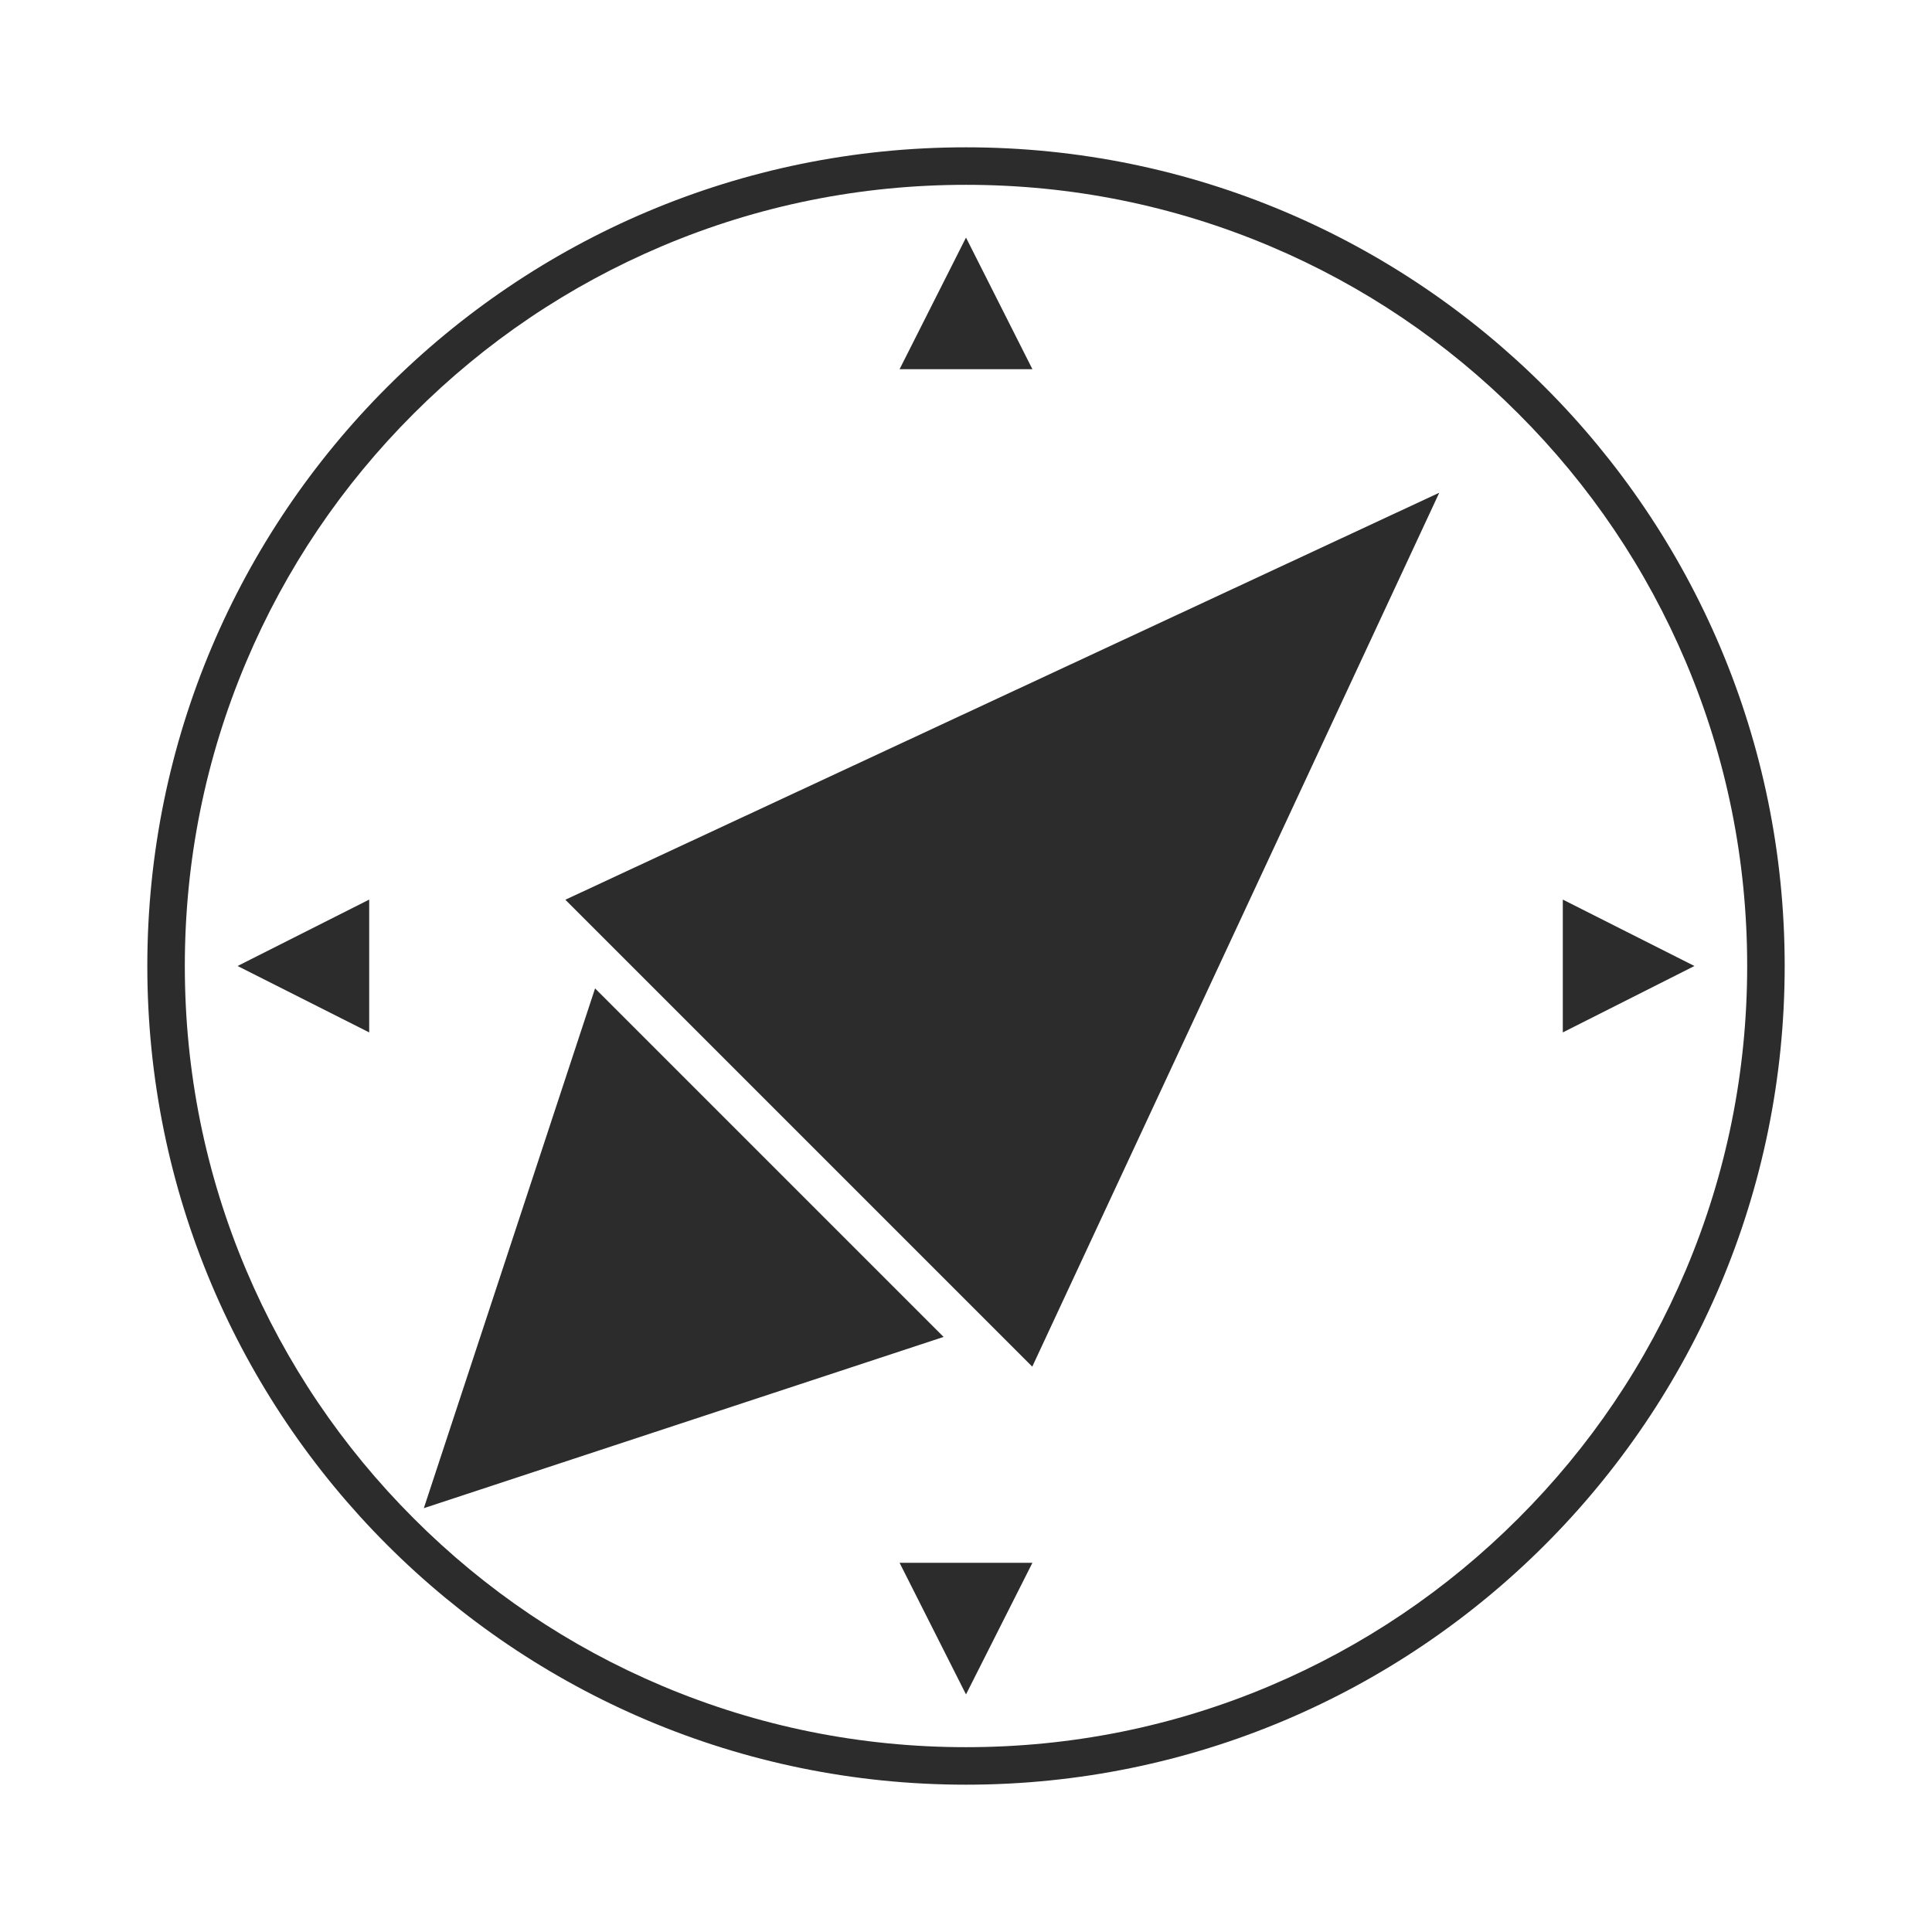
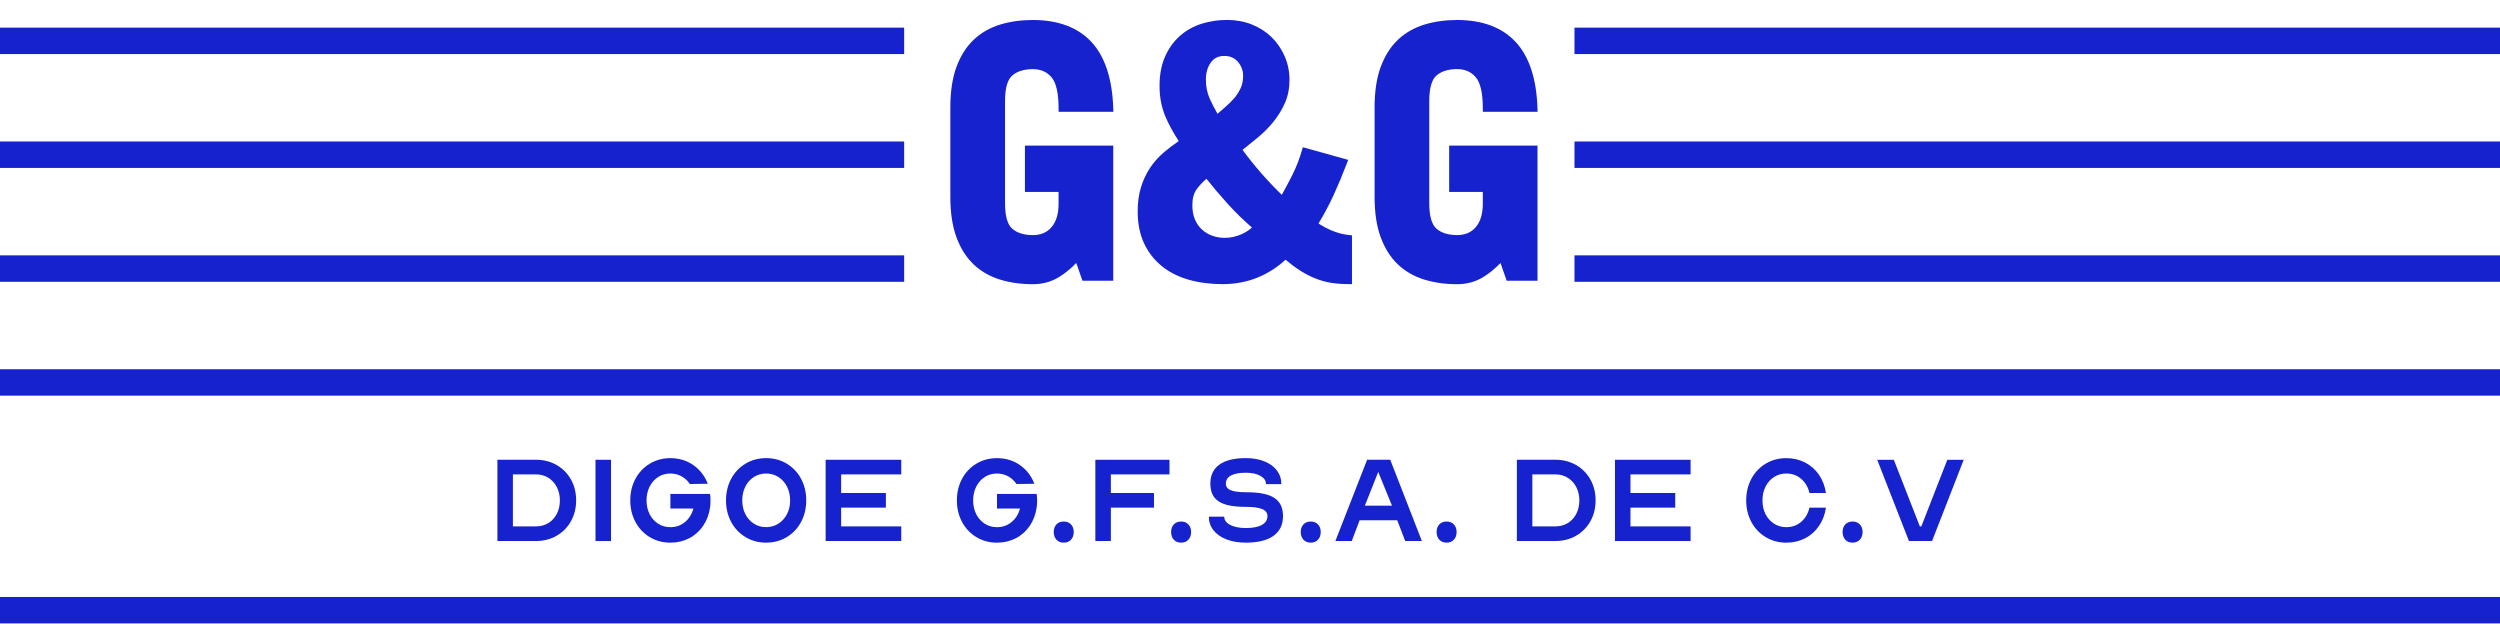
- <svg xmlns="http://www.w3.org/2000/svg" id="Capa_3" data-name="Capa 3" viewBox="0 0 256 256">
+ <svg xmlns="http://www.w3.org/2000/svg" id="Capa_1" data-name="Capa 1" viewBox="224.77 356 1470.39 366.65" preserveAspectRatio="xMinYMid meet">
  <defs>
    <style>
      .cls-1 {
-         fill: #2c2c2c;
+         fill: #1522cd;
      }
    </style>
  </defs>
-   <polygon class="cls-1" points="190.71 65.29 136.78 181.09 74.91 119.22 190.71 65.29" />
-   <polygon class="cls-1" points="56.16 199.84 78.85 130.97 125.03 177.15 56.16 199.84" />
-   <polygon class="cls-1" points="128 224.52 119.2 207.08 136.8 207.08 128 224.52" />
-   <path class="cls-1" d="M128,24.49c13.98,0,27.53,2.74,40.29,8.13,12.33,5.21,23.4,12.68,32.9,22.19,9.51,9.51,16.97,20.58,22.19,32.9,5.4,12.76,8.13,26.31,8.13,40.29s-2.74,27.53-8.13,40.29c-5.21,12.33-12.68,23.4-22.19,32.9-9.51,9.51-20.58,16.97-32.9,22.19-12.76,5.4-26.31,8.13-40.29,8.13s-27.53-2.74-40.29-8.13c-12.33-5.21-23.4-12.68-32.9-22.19-9.51-9.51-16.97-20.58-22.19-32.9-5.4-12.76-8.13-26.31-8.13-40.29s2.74-27.53,8.13-40.29c5.21-12.33,12.68-23.4,22.19-32.9,9.51-9.51,20.58-16.97,32.9-22.19,12.76-5.4,26.31-8.13,40.29-8.13M128,19.52c-59.91,0-108.48,48.57-108.48,108.48s48.57,108.48,108.48,108.48,108.48-48.57,108.48-108.48S187.91,19.52,128,19.52h0Z" />
-   <polygon class="cls-1" points="224.52 128 207.08 136.8 207.08 119.2 224.52 128" />
-   <polygon class="cls-1" points="128 31.48 136.8 48.92 119.2 48.92 128 31.48" />
-   <polygon class="cls-1" points="31.48 128 48.92 119.2 48.92 136.8 31.48 128" />
+   <path class="cls-1" d="M560.58,662.55c2.03-3.65,3.05-7.73,3.05-12.24s-1.02-8.65-3.05-12.28c-2.03-3.63-4.85-6.47-8.45-8.53-3.6-2.06-7.63-3.09-12.09-3.09h-22.72v47.79h22.72c4.46,0,8.49-1.03,12.09-3.09,3.6-2.06,6.42-4.91,8.45-8.56ZM547.27,663.65c-2.13,1.3-4.55,1.95-7.24,1.95h-13.6v-30.58h13.6c2.69,0,5.11.66,7.24,1.99,2.13,1.32,3.8,3.15,5,5.48,1.2,2.33,1.8,4.94,1.8,7.83s-.6,5.58-1.8,7.9c-1.2,2.33-2.87,4.14-5,5.44Z" />
+   <rect class="cls-1" x="575.02" y="626.42" width="9.12" height="47.79" />
+   <path class="cls-1" d="M611.82,636.56c2.13-1.37,4.55-2.06,7.24-2.06,2.35,0,4.52.54,6.51,1.62,1.98,1.08,3.64,2.6,4.96,4.56l10.51-.15c-1.76-4.61-4.6-8.27-8.49-10.99-3.9-2.72-8.39-4.08-13.49-4.08-4.46,0-8.49,1.08-12.09,3.23-3.6,2.16-6.42,5.12-8.45,8.9-2.03,3.77-3.05,8.01-3.05,12.72s1.02,8.94,3.05,12.72c2.03,3.77,4.85,6.74,8.45,8.9,3.6,2.16,7.63,3.24,12.09,3.24,4.02,0,7.69-.86,11.03-2.57,3.33-1.71,6.06-4.14,8.2-7.28,2.13-3.14,3.49-6.71,4.08-10.73.2-1.18.29-2.6.29-4.26,0-1.42-.1-2.7-.29-3.82h-23.31v8.6h13.53c-.88,3.28-2.54,5.93-4.96,7.94-2.43,2.01-5.28,3.01-8.56,3.01-2.7,0-5.11-.69-7.24-2.06-2.13-1.37-3.8-3.25-5-5.62-1.2-2.38-1.8-5.06-1.8-8.05s.6-5.69,1.8-8.09c1.2-2.4,2.87-4.29,5-5.66Z" />
+   <path class="cls-1" d="M663.28,671.92c3.6,2.16,7.63,3.24,12.09,3.24s8.49-1.08,12.09-3.24c3.6-2.16,6.42-5.12,8.45-8.9,2.03-3.77,3.05-8.01,3.05-12.72s-1.02-8.94-3.05-12.72c-2.03-3.77-4.85-6.74-8.45-8.9-3.6-2.16-7.63-3.23-12.09-3.23s-8.49,1.08-12.09,3.23c-3.6,2.16-6.42,5.12-8.45,8.9-2.03,3.77-3.05,8.01-3.05,12.72s1.02,8.94,3.05,12.72c2.03,3.77,4.85,6.74,8.45,8.9ZM663.13,642.22c1.2-2.4,2.87-4.29,5-5.66,2.13-1.37,4.55-2.06,7.24-2.06s5.11.69,7.24,2.06c2.13,1.37,3.81,3.26,5.04,5.66,1.22,2.4,1.84,5.1,1.84,8.09s-.61,5.67-1.84,8.05c-1.23,2.38-2.9,4.25-5.04,5.62-2.13,1.37-4.55,2.06-7.24,2.06s-5.11-.69-7.24-2.06c-2.13-1.37-3.8-3.25-5-5.62-1.2-2.38-1.8-5.06-1.8-8.05s.6-5.69,1.8-8.09Z" />
+   <polygon class="cls-1" points="754.85 635.02 754.85 626.42 710.37 626.42 710.37 674.2 754.85 674.2 754.85 665.6 719.48 665.6 719.48 654.57 745.8 654.57 745.8 645.97 719.48 645.97 719.48 635.02 754.85 635.02" />
+   <path class="cls-1" d="M803.92,636.56c2.13-1.37,4.55-2.06,7.24-2.06,2.35,0,4.52.54,6.51,1.62,1.98,1.08,3.64,2.6,4.96,4.56l10.51-.15c-1.76-4.61-4.6-8.27-8.49-10.99-3.9-2.72-8.39-4.08-13.49-4.08-4.46,0-8.49,1.08-12.09,3.23-3.6,2.16-6.42,5.12-8.45,8.9-2.03,3.77-3.05,8.01-3.05,12.72s1.02,8.94,3.05,12.72c2.03,3.77,4.85,6.74,8.45,8.9,3.6,2.16,7.63,3.24,12.09,3.24,4.02,0,7.69-.86,11.03-2.57,3.33-1.71,6.06-4.14,8.2-7.28,2.13-3.14,3.49-6.71,4.08-10.73.2-1.18.29-2.6.29-4.26,0-1.42-.1-2.7-.29-3.82h-23.31v8.6h13.53c-.88,3.28-2.54,5.93-4.96,7.94-2.43,2.01-5.28,3.01-8.56,3.01-2.7,0-5.11-.69-7.24-2.06-2.13-1.37-3.8-3.25-5-5.62-1.2-2.38-1.8-5.06-1.8-8.05s.6-5.69,1.8-8.09c1.2-2.4,2.87-4.29,5-5.66Z" />
+   <path class="cls-1" d="M854.68,673.43c1.08-1.15,1.62-2.66,1.62-4.52s-.54-3.36-1.62-4.48c-1.08-1.13-2.5-1.69-4.26-1.69s-3.25.56-4.3,1.69c-1.05,1.13-1.58,2.62-1.58,4.48s.53,3.37,1.58,4.52c1.05,1.15,2.49,1.73,4.3,1.73s3.19-.58,4.26-1.73Z" />
+   <polygon class="cls-1" points="912.61 635.02 912.61 626.42 869.01 626.42 869.01 674.2 878.13 674.2 878.13 654.57 903.49 654.57 903.49 645.97 878.13 645.97 878.13 635.02 912.61 635.02" />
+   <path class="cls-1" d="M923.71,673.43c1.08-1.15,1.62-2.66,1.62-4.52s-.54-3.36-1.62-4.48c-1.08-1.13-2.5-1.69-4.26-1.69s-3.25.56-4.3,1.69c-1.05,1.13-1.58,2.62-1.58,4.48s.53,3.37,1.58,4.52c1.05,1.15,2.49,1.73,4.3,1.73s3.19-.58,4.26-1.73Z" />
+   <path class="cls-1" d="M966.97,664.76c-2.18,1.2-5.33,1.8-9.45,1.8-3.82,0-6.9-.61-9.23-1.84-2.33-1.22-3.49-2.84-3.49-4.85h-9.04c0,3.04.91,5.71,2.72,8.01,1.81,2.3,4.36,4.09,7.65,5.37,3.28,1.27,7.08,1.91,11.4,1.91,7.11,0,12.52-1.33,16.25-4.01,3.72-2.67,5.59-6.53,5.59-11.58s-1.69-8.47-5.07-10.7-8.8-3.35-16.25-3.35c-4.36,0-7.5-.39-9.41-1.18-1.91-.78-2.87-2.08-2.87-3.9,0-2.11,1-3.7,3.01-4.78,2.01-1.08,4.93-1.62,8.75-1.62,3.53,0,6.38.61,8.56,1.84,2.18,1.23,3.27,2.84,3.27,4.85h9.04c0-3.04-.87-5.71-2.61-8.01-1.74-2.3-4.19-4.09-7.35-5.37-3.16-1.27-6.8-1.91-10.92-1.91-6.81,0-12,1.27-15.55,3.82-3.55,2.55-5.33,6.27-5.33,11.17s1.62,8.28,4.85,10.44c3.23,2.16,8.45,3.23,15.66,3.23,4.56,0,7.88.43,9.96,1.29,2.08.86,3.12,2.24,3.12,4.15,0,2.25-1.09,3.98-3.27,5.18Z" />
+   <path class="cls-1" d="M999.95,673.43c1.08-1.15,1.62-2.66,1.62-4.52s-.54-3.36-1.62-4.48c-1.08-1.13-2.5-1.69-4.26-1.69s-3.25.56-4.3,1.69c-1.05,1.13-1.58,2.62-1.58,4.48s.53,3.37,1.58,4.52c1.05,1.15,2.49,1.73,4.3,1.73s3.19-.58,4.26-1.73Z" />
+   <path class="cls-1" d="M1046.56,662l4.71,12.2h9.78l-18.6-47.79h-13.6l-18.67,47.79h9.63l4.63-12.2h22.13ZM1035.38,633.55l8.09,19.85h-15.95l7.87-19.85Z" />
+   <path class="cls-1" d="M1079.86,673.43c1.08-1.15,1.62-2.66,1.62-4.52s-.54-3.36-1.62-4.48c-1.08-1.13-2.5-1.69-4.26-1.69s-3.25.56-4.3,1.69c-1.05,1.13-1.58,2.62-1.58,4.48s.53,3.37,1.58,4.52c1.05,1.15,2.49,1.73,4.3,1.73s3.19-.58,4.26-1.73Z" />
+   <path class="cls-1" d="M1160.18,662.55c2.03-3.65,3.05-7.73,3.05-12.24s-1.02-8.65-3.05-12.28c-2.03-3.63-4.85-6.47-8.45-8.53s-7.63-3.09-12.09-3.09h-22.72v47.79h22.72c4.46,0,8.49-1.03,12.09-3.09s6.42-4.91,8.45-8.56ZM1146.87,663.65c-2.13,1.3-4.55,1.95-7.24,1.95h-13.6v-30.58h13.6c2.7,0,5.11.66,7.24,1.99s3.8,3.15,5,5.48c1.2,2.33,1.8,4.94,1.8,7.83s-.6,5.58-1.8,7.9c-1.2,2.33-2.87,4.14-5,5.44Z" />
+   <polygon class="cls-1" points="1219.1 635.02 1219.1 626.42 1174.62 626.42 1174.62 674.2 1219.1 674.2 1219.1 665.6 1183.74 665.6 1183.74 654.57 1210.06 654.57 1210.06 645.97 1183.74 645.97 1183.74 635.02 1219.1 635.02" />
+   <path class="cls-1" d="M1268.17,636.56c2.13-1.37,4.55-2.06,7.24-2.06,3.38,0,6.3,1.05,8.75,3.16,2.45,2.11,4.07,4.88,4.85,8.31h9.7c-.59-4.02-1.95-7.58-4.08-10.7s-4.87-5.53-8.2-7.24c-3.33-1.71-7.01-2.57-11.03-2.57-4.46,0-8.49,1.08-12.09,3.23-3.6,2.16-6.42,5.12-8.45,8.9-2.04,3.77-3.05,8.01-3.05,12.72s1.02,8.94,3.05,12.72c2.03,3.77,4.85,6.74,8.45,8.9,3.6,2.16,7.63,3.24,12.09,3.24,4.02,0,7.69-.86,11.03-2.57,3.33-1.71,6.07-4.14,8.2-7.28,2.13-3.14,3.49-6.71,4.08-10.73h-9.7c-.79,3.43-2.4,6.2-4.85,8.31-2.45,2.11-5.37,3.16-8.75,3.16-2.7,0-5.11-.69-7.24-2.06-2.13-1.37-3.8-3.25-5-5.62-1.2-2.38-1.8-5.06-1.8-8.05s.6-5.69,1.8-8.09,2.87-4.29,5-5.66Z" />
+   <path class="cls-1" d="M1318.64,673.43c1.08-1.15,1.62-2.66,1.62-4.52s-.54-3.36-1.62-4.48c-1.08-1.13-2.5-1.69-4.26-1.69s-3.25.56-4.3,1.69c-1.05,1.13-1.58,2.62-1.58,4.48s.53,3.37,1.58,4.52c1.05,1.15,2.49,1.73,4.3,1.73s3.19-.58,4.26-1.73Z" />
+   <polygon class="cls-1" points="1379.73 626.42 1370.1 626.42 1354.81 665.6 1353.93 665.6 1338.63 626.42 1328.86 626.42 1347.53 674.2 1361.13 674.2 1379.73 626.42" />
+   <rect class="cls-1" x="224.77" y="372.25" width="531.78" height="15.55" />
+   <rect class="cls-1" x="224.77" y="439.22" width="531.78" height="15.55" />
+   <rect class="cls-1" x="224.77" y="506.19" width="531.78" height="15.55" />
+   <rect class="cls-1" x="1150.81" y="372.25" width="544.42" height="15.55" />
+   <rect class="cls-1" x="1150.81" y="439.22" width="544.42" height="15.55" />
+   <rect class="cls-1" x="1150.81" y="506.19" width="544.42" height="15.55" />
+   <polygon class="cls-1" points="1201.25 573.17 718.68 573.17 714.61 573.17 224.77 573.17 224.77 588.71 714.61 588.71 718.68 588.71 1201.25 588.71 1208.51 588.71 1695.16 588.71 1695.16 573.17 1208.51 573.17 1201.25 573.17" />
+   <polygon class="cls-1" points="1201.25 707.11 718.68 707.11 713.78 707.11 224.77 707.11 224.77 722.65 713.78 722.65 718.68 722.65 1201.25 722.65 1207.69 722.65 1695.16 722.65 1695.16 707.11 1207.69 707.11 1201.25 707.11" />
+   <g>
+     <path class="cls-1" d="M879.6,421.75l-.07-2.06c-.56-17.28-4.86-30.38-12.77-38.94-7.98-8.62-19.59-12.99-34.52-12.99-6.96,0-13.48.92-19.36,2.74-5.98,1.85-11.19,4.86-15.48,8.93-4.29,4.07-7.68,9.44-10.09,15.96-2.38,6.45-3.59,14.44-3.59,23.75v52.64c0,9.32,1.21,17.31,3.59,23.75,2.41,6.52,5.8,11.88,10.09,15.96,4.29,4.08,9.5,7.08,15.48,8.93,5.88,1.82,12.4,2.74,19.36,2.74,5.65,0,10.81-1.4,15.33-4.17,3.53-2.16,6.95-4.95,10.21-8.3l3.65,10.44h18.11v-79.49h-51.95v27.26h19.79v6.98c0,5.88-1.38,10.49-4.12,13.7-2.69,3.16-6.29,4.7-11.02,4.7-5.19,0-9.28-1.27-12.15-3.79-2.8-2.45-4.21-7.5-4.21-15.02v-59.99c0-7.52,1.42-12.57,4.21-15.02h0c2.87-2.52,6.96-3.79,12.15-3.79,4.6,0,8.18,1.54,10.94,4.72,2.79,3.22,4.2,9.4,4.2,18.38v2h32.22Z" />
+     <path class="cls-1" d="M1007.9,491.57c-2.68-1.18-5.25-2.54-7.67-4.08,3.41-5.63,6.44-11.31,9-16.93,2.79-6.14,5.38-12.36,7.7-18.48l.77-2.05-26.66-7.45-.55,1.9c-1.46,5.04-3.34,9.86-5.58,14.35-1.93,3.85-4.02,7.8-6.24,11.75-8.36-8.08-16.12-16.95-23.1-26.41,2.94-2.36,5.87-4.74,8.73-7.08,3.49-2.86,6.64-6.01,9.37-9.37,2.75-3.38,5.03-7.1,6.8-11.06,1.81-4.05,2.72-8.65,2.72-13.67s-.95-9.54-2.82-13.85c-1.87-4.3-4.45-8.08-7.68-11.25-3.23-3.16-7.12-5.67-11.57-7.46-4.44-1.79-9.36-2.7-14.62-2.7s-10.25.75-14.98,2.23c-4.8,1.5-9.1,3.91-12.76,7.14-3.67,3.24-6.62,7.35-8.77,12.22-2.14,4.86-3.23,10.62-3.23,17.13s1.08,12.24,3.21,17.48c1.89,4.66,4.6,9.71,8.07,15.03-3.08,2.13-5.98,4.33-8.63,6.57-3.2,2.7-5.96,5.79-8.23,9.19-2.27,3.41-4.07,7.26-5.35,11.44-1.28,4.18-1.92,8.95-1.92,14.15,0,7.07,1.23,13.32,3.65,18.59,2.43,5.29,5.91,9.82,10.34,13.46,4.41,3.63,9.77,6.36,15.92,8.13,6.07,1.74,12.81,2.63,20.04,2.63,7.58,0,14.71-1.39,21.19-4.14,5.89-2.5,11.2-5.94,15.82-10.25,2.95,2.51,5.79,4.63,8.44,6.32,3.08,1.97,6.18,3.57,9.22,4.76,3.04,1.2,6.17,2.06,9.3,2.56,3.09.49,6.49.74,10.11.74h2v-28.69l-1.79-.19c-3.59-.38-7.03-1.29-10.22-2.7ZM936.99,392.67c1.86-2.54,4.44-3.77,7.88-3.77,1.85,0,3.47.34,4.82,1.01,1.36.68,2.51,1.6,3.41,2.72.94,1.18,1.65,2.46,2.12,3.79.47,1.35.71,2.75.71,4.14,0,2.69-.49,5.12-1.45,7.23-1.01,2.2-2.31,4.24-3.88,6.06-1.63,1.89-3.48,3.7-5.48,5.38-1.45,1.22-2.88,2.46-4.26,3.7-1.85-3.22-3.42-6.27-4.66-9.09-1.44-3.26-2.18-6.97-2.18-11.02s1-7.45,2.98-10.14ZM955.04,493.73h0c-3.12,1.44-6.48,2.16-9.98,2.16-2.49,0-4.91-.41-7.19-1.21-2.26-.79-4.29-2-6.06-3.58-1.75-1.56-3.16-3.56-4.19-5.94-1.04-2.38-1.57-5.24-1.57-8.48,0-3.9.87-7.08,2.58-9.44,1.52-2.1,3.44-4.14,5.72-6.09,3.99,5.04,8.19,9.99,12.5,14.73,4.33,4.77,9.12,9.46,14.27,13.97-1.65,1.48-3.68,2.79-6.07,3.89Z" />
+     <path class="cls-1" d="M1077.11,468.88h19.79v6.98c0,5.88-1.38,10.49-4.12,13.7-2.69,3.16-6.29,4.7-11.02,4.7-5.19,0-9.28-1.27-12.15-3.79-2.8-2.45-4.21-7.5-4.21-15.02v-59.99c0-7.52,1.42-12.57,4.21-15.02,2.87-2.52,6.96-3.79,12.15-3.79,4.6,0,8.18,1.54,10.94,4.72,2.79,3.22,4.2,9.4,4.2,18.38v2h32.22l-.07-2.06c-.56-17.28-4.86-30.38-12.77-38.94-7.98-8.62-19.59-12.99-34.52-12.99-6.96,0-13.48.92-19.36,2.74-5.98,1.85-11.19,4.86-15.48,8.93-4.29,4.07-7.68,9.44-10.09,15.96-2.38,6.44-3.59,14.44-3.59,23.75v52.64c0,9.32,1.21,17.31,3.59,23.75,2.41,6.52,5.8,11.88,10.09,15.96,4.29,4.08,9.5,7.08,15.48,8.93,5.88,1.82,12.4,2.74,19.36,2.74,5.65,0,10.81-1.4,15.33-4.17,3.53-2.16,6.95-4.95,10.21-8.3l3.65,10.44h18.11v-79.49h-51.95v27.26Z" />
+   </g>
</svg>
